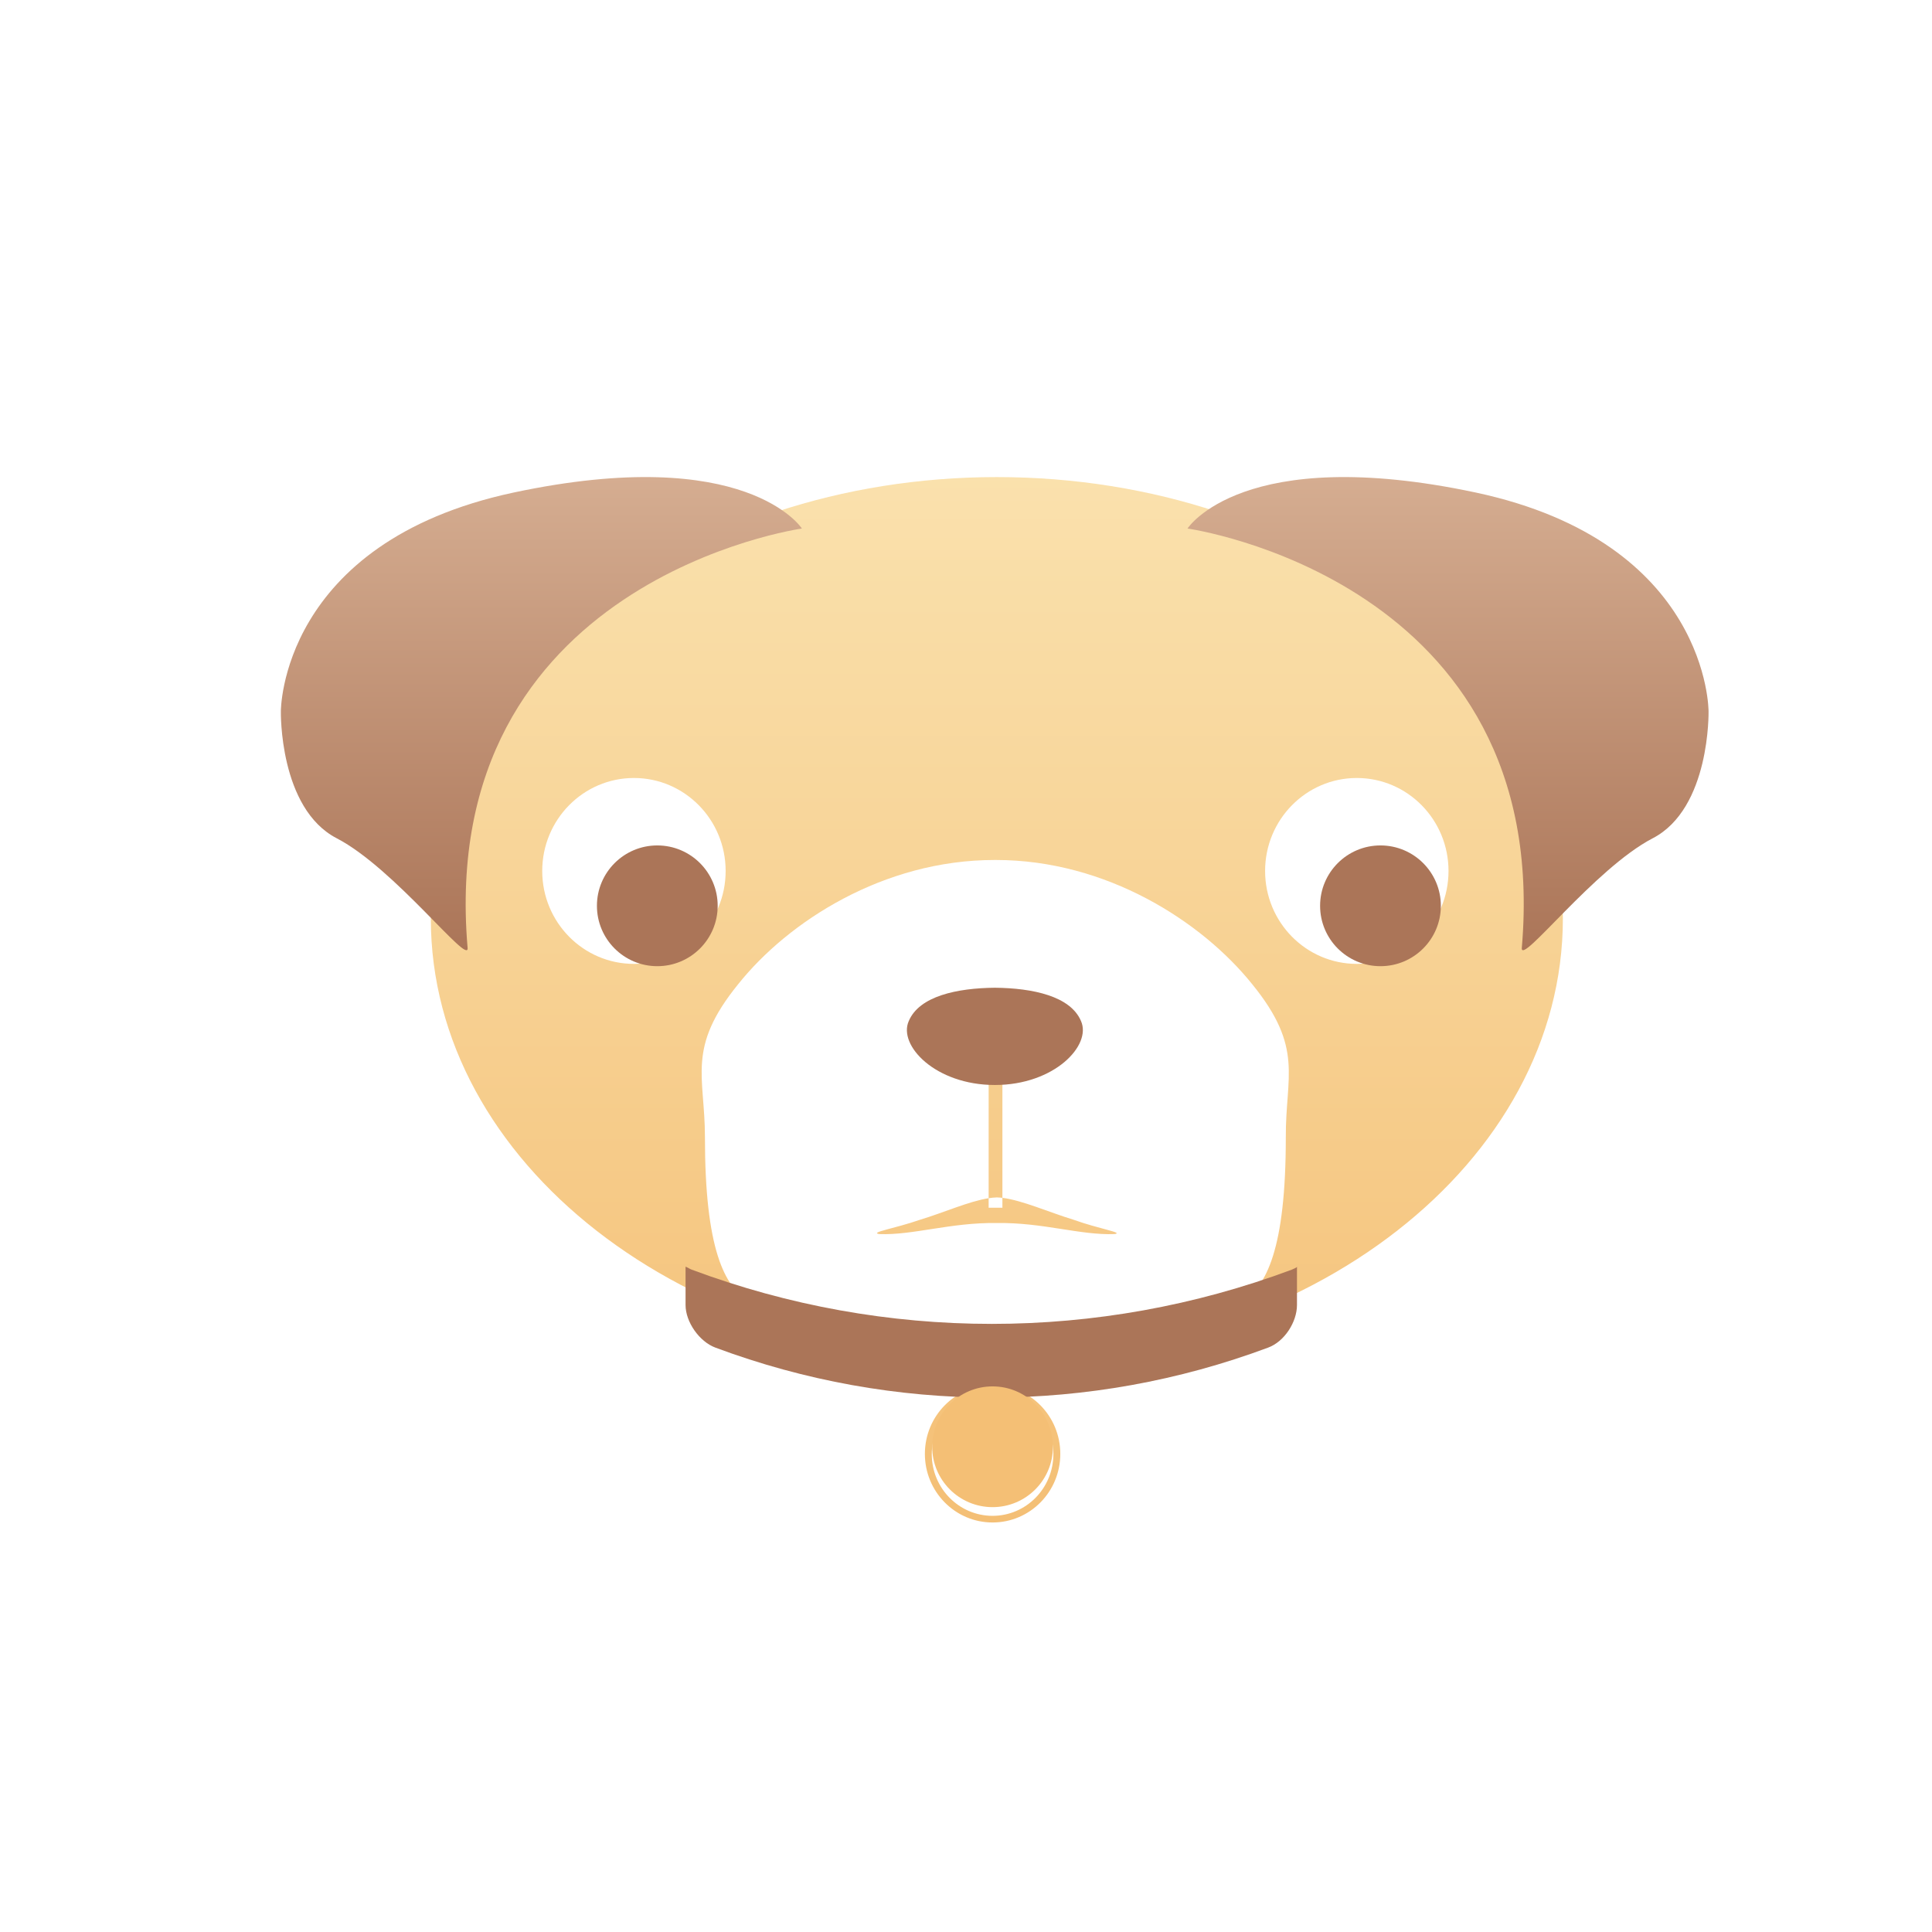
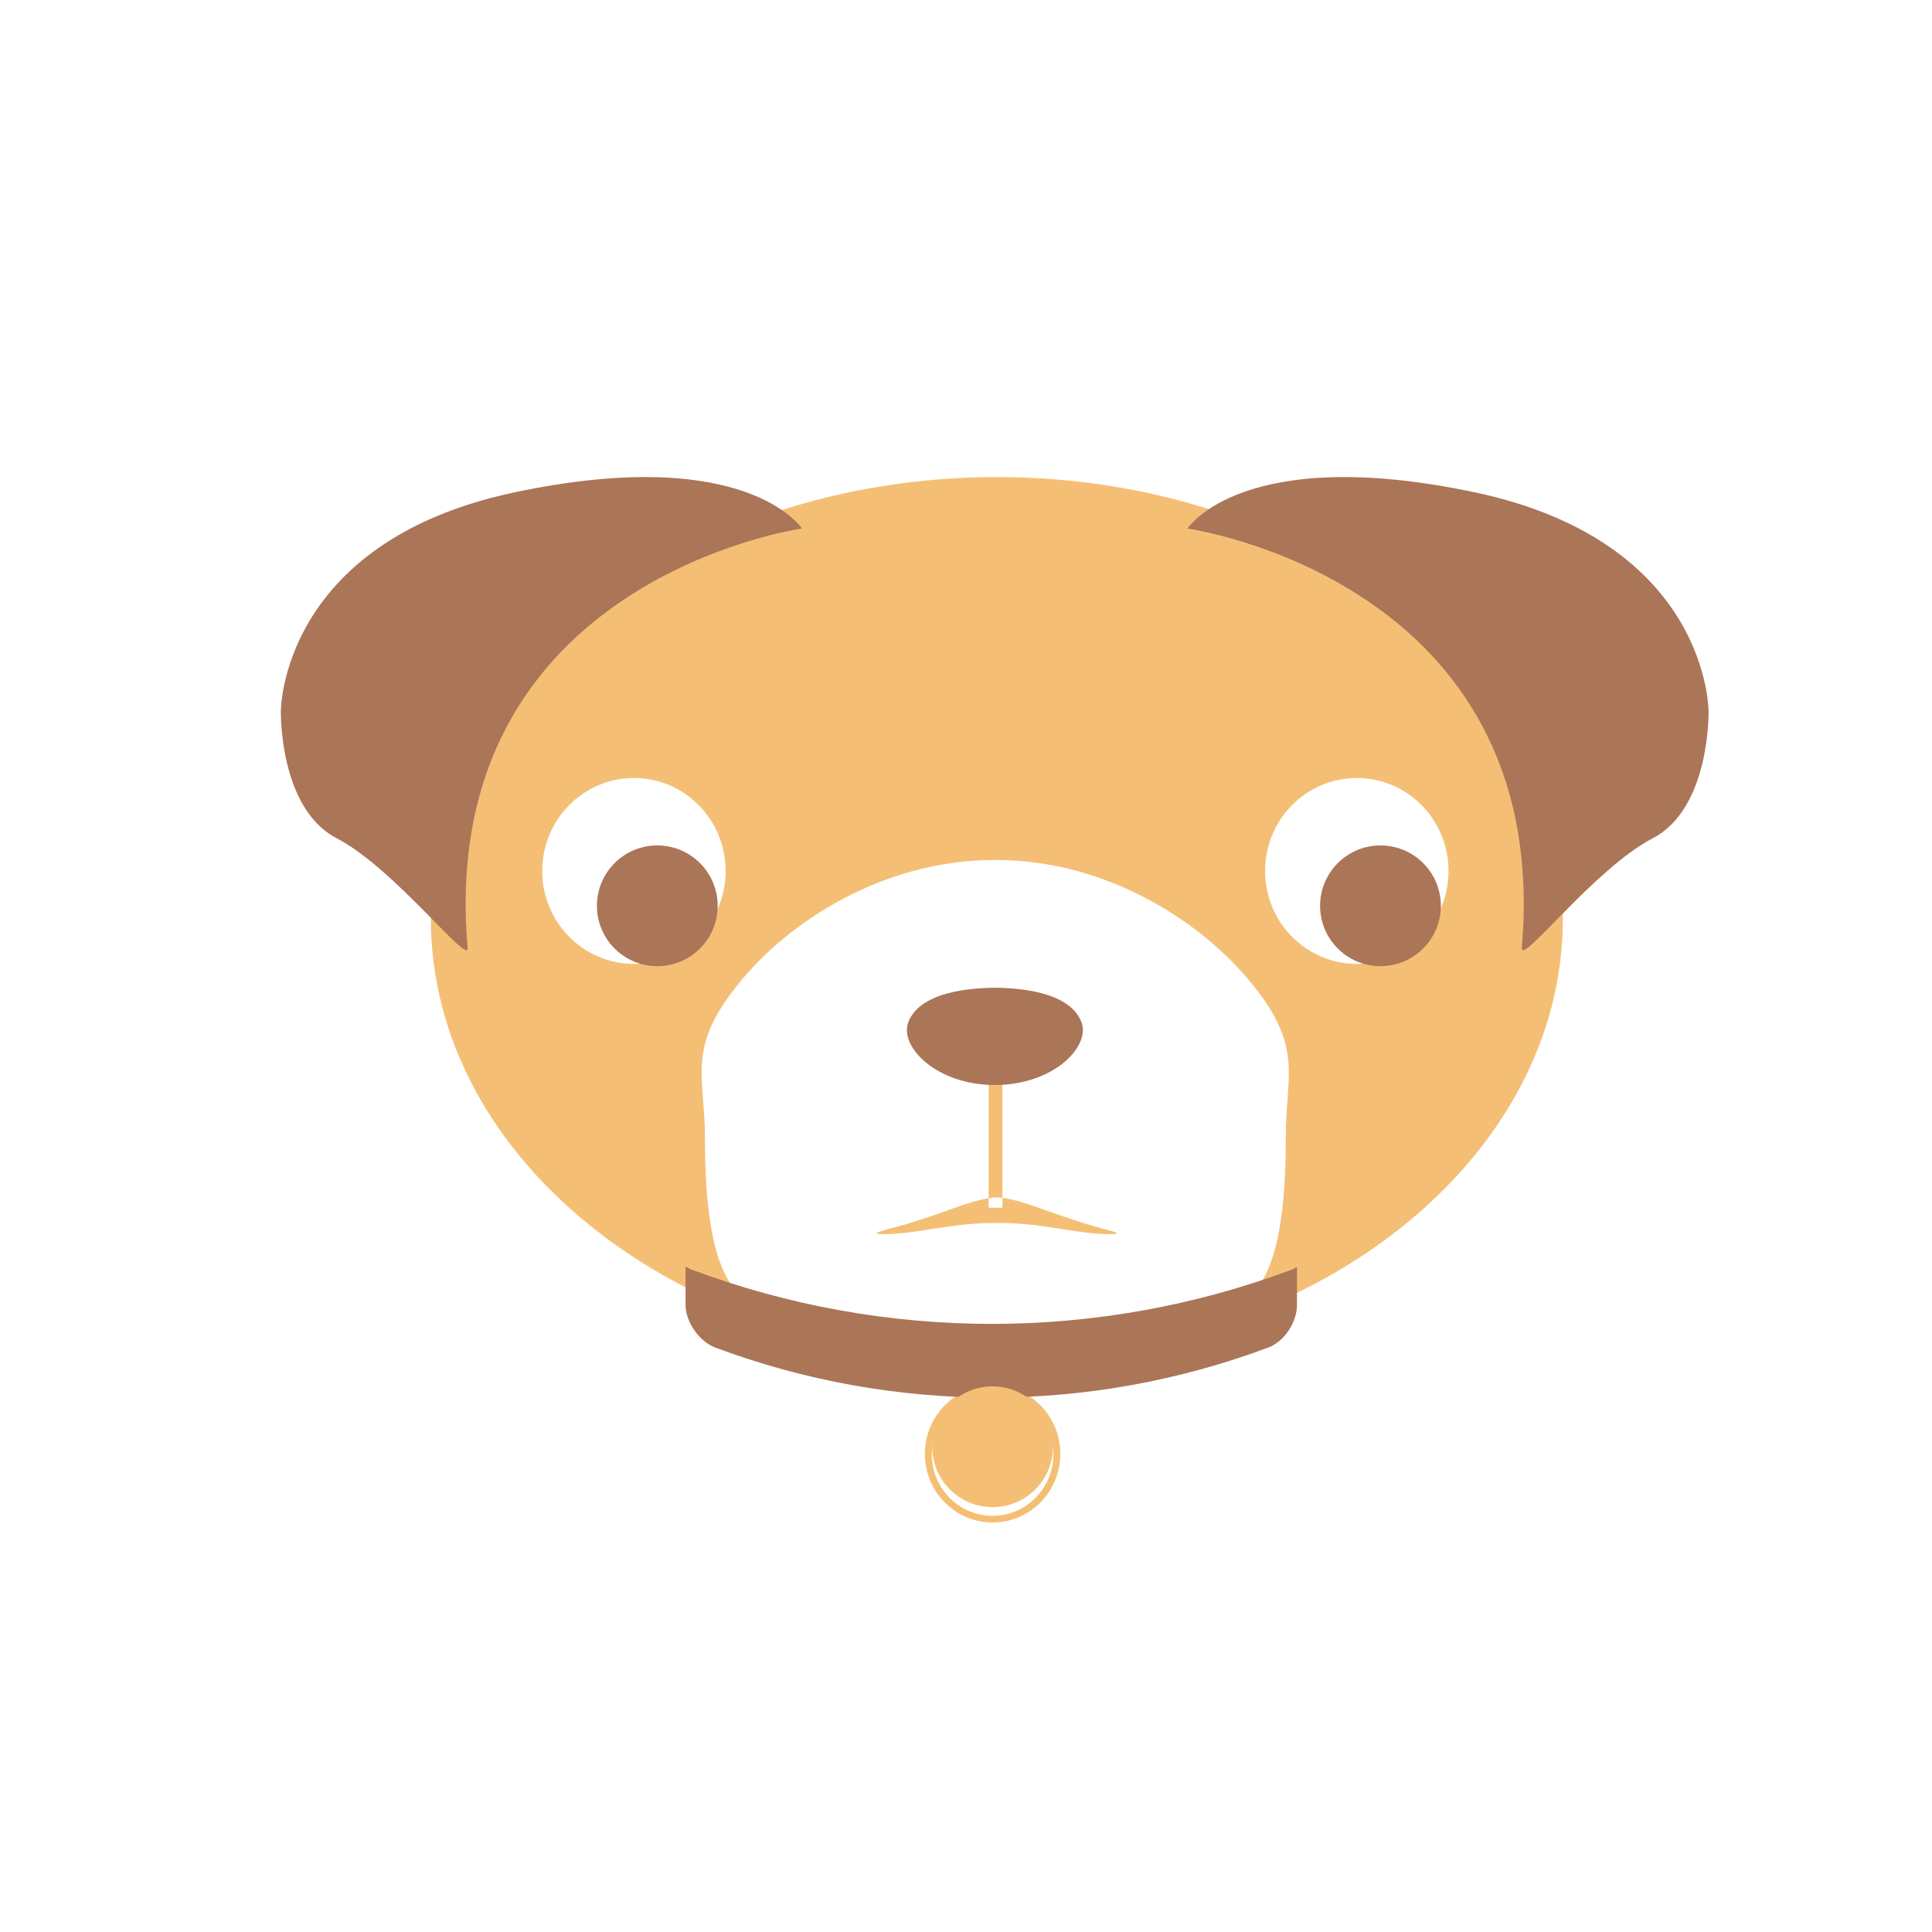
<svg xmlns="http://www.w3.org/2000/svg" width="32" height="32" viewBox="0 0 32 32">
-   <defs>
-     <linearGradient id="pug-a" x1="50%" x2="50%" y1="0%" y2="100%">
-       <stop offset="0%" stop-color="#FAE1AD" />
-       <stop offset="100%" stop-color="#F4BF75" />
-     </linearGradient>
-     <linearGradient id="pug-b" x1="50%" x2="50%" y1="0%" y2="100%">
-       <stop offset="0%" stop-color="#D5AD91" />
-       <stop offset="100%" stop-color="#AB7558" />
-     </linearGradient>
-   </defs>
  <g fill="none" fill-rule="evenodd" transform="translate(4 7)">
-     <path fill="url(#pug-a)" d="M12.603,12.84 C12.936,12.882 13.367,13.076 13.779,13.202 C14.21,13.357 14.623,13.417 14.46,13.44 C13.894,13.462 13.273,13.246 12.511,13.257 C11.743,13.246 11.123,13.462 10.562,13.44 C10.398,13.412 10.812,13.351 11.242,13.202 C11.638,13.082 12.046,12.898 12.375,12.846 L12.375,9.704 L12.603,9.704 L12.603,12.84 Z M12.511,15.527 C7.333,15.527 3.136,12.253 3.136,8.214 C3.136,4.176 7.333,0.902 12.511,0.902 C17.689,0.902 21.886,4.176 21.886,8.214 C21.886,12.253 17.689,15.527 12.511,15.527 Z M16.741,9.302 C15.908,8.264 14.329,7.244 12.495,7.244 L12.478,7.244 L12.473,7.244 C10.632,7.244 9.054,8.264 8.226,9.302 C7.366,10.361 7.676,10.824 7.676,11.834 C7.676,15.509 8.945,14.427 9.799,14.869 C10.671,15.299 11.553,15.133 12.478,15.133 L12.495,15.133 C13.42,15.133 14.302,15.304 15.173,14.874 C16.023,14.433 17.297,15.514 17.297,11.84 C17.291,10.824 17.602,10.361 16.741,9.302 Z M6.5,8.965 C7.339,8.965 8.019,8.276 8.019,7.426 C8.019,6.576 7.339,5.886 6.5,5.886 C5.661,5.886 4.981,6.576 4.981,7.426 C4.981,8.276 5.661,8.965 6.5,8.965 Z M18.473,8.965 C19.312,8.965 19.992,8.276 19.992,7.426 C19.992,6.576 19.312,5.886 18.473,5.886 C17.634,5.886 16.954,6.576 16.954,7.426 C16.954,8.276 17.634,8.965 18.473,8.965 Z M12.603,12.84 C12.572,12.836 12.541,12.834 12.511,12.833 C12.467,12.834 12.422,12.839 12.375,12.846 L12.375,13.004 L12.603,13.004 L12.603,12.84 Z M12.44,18.217 C11.821,18.217 11.319,17.709 11.319,17.081 C11.319,16.453 11.821,15.944 12.44,15.944 C13.06,15.944 13.562,16.453 13.562,17.081 C13.562,17.709 13.06,18.217 12.44,18.217 Z M12.44,18.107 C12.996,18.107 13.447,17.65 13.447,17.086 C13.447,16.523 12.996,16.066 12.44,16.066 C11.884,16.066 11.433,16.523 11.433,17.086 C11.433,17.65 11.884,18.107 12.44,18.107 Z M12.734,16.761 C12.794,16.816 12.827,16.893 12.827,17.004 C12.827,17.114 12.794,17.191 12.734,17.246 C12.669,17.296 12.576,17.324 12.446,17.324 L12.331,17.324 L12.331,17.572 L12.135,17.572 L12.135,16.684 L12.446,16.684 C12.576,16.684 12.674,16.711 12.734,16.761 Z M12.593,17.109 C12.614,17.081 12.625,17.042 12.625,16.993 C12.625,16.943 12.609,16.904 12.582,16.882 C12.554,16.86 12.505,16.849 12.44,16.849 L12.331,16.849 L12.331,17.147 L12.462,17.147 C12.527,17.153 12.571,17.136 12.593,17.109 Z" />
-     <path fill="#AB7558" d="M17.395,14.03 C14.188,15.227 10.665,15.227 7.458,14.03 C7.426,14.019 7.409,14.002 7.355,13.98 L7.355,14.615 C7.355,14.896 7.583,15.222 7.85,15.321 C10.807,16.424 14.046,16.424 17.003,15.321 C17.275,15.222 17.482,14.896 17.482,14.615 L17.482,13.98 C17.482,13.997 17.427,14.013 17.395,14.03 L17.395,14.03 Z" />
-     <path fill="url(#pug-b)" d="M9.282 1.754C9.282 1.754 3.222 2.604 3.745 8.7 3.772 9.009 2.536 7.382 1.578 6.885.62 6.389.652 4.783.652 4.783.652 4.783.636 1.986 4.507 1.158 8.373.336 9.282 1.754 9.282 1.754L9.282 1.754zM15.669 1.754C15.669 1.754 21.729 2.604 21.206 8.7 21.179 9.009 22.415 7.382 23.373 6.885 24.331 6.389 24.299 4.783 24.299 4.783 24.299 4.783 24.315 1.986 20.444 1.158 16.578.336 15.669 1.754 15.669 1.754L15.669 1.754z" />
+     <path fill="#F4BF75" d="M12.603,12.84 C12.936,12.882 13.367,13.076 13.779,13.202 C14.21,13.357 14.623,13.417 14.46,13.44 C13.894,13.462 13.273,13.246 12.511,13.257 C11.743,13.246 11.123,13.462 10.562,13.44 C10.398,13.412 10.812,13.351 11.242,13.202 C11.638,13.082 12.046,12.898 12.375,12.846 L12.375,9.704 L12.603,9.704 L12.603,12.84 Z M12.511,15.527 C7.333,15.527 3.136,12.253 3.136,8.214 C3.136,4.176 7.333,0.902 12.511,0.902 C17.689,0.902 21.886,4.176 21.886,8.214 C21.886,12.253 17.689,15.527 12.511,15.527 Z M16.741,9.302 C15.908,8.264 14.329,7.244 12.495,7.244 L12.478,7.244 L12.473,7.244 C10.632,7.244 9.054,8.264 8.226,9.302 C7.366,10.361 7.676,10.824 7.676,11.834 C7.676,15.509 8.945,14.427 9.799,14.869 C10.671,15.299 11.553,15.133 12.478,15.133 L12.495,15.133 C13.42,15.133 14.302,15.304 15.173,14.874 C16.023,14.433 17.297,15.514 17.297,11.84 C17.291,10.824 17.602,10.361 16.741,9.302 Z M6.5,8.965 C7.339,8.965 8.019,8.276 8.019,7.426 C8.019,6.576 7.339,5.886 6.5,5.886 C5.661,5.886 4.981,6.576 4.981,7.426 C4.981,8.276 5.661,8.965 6.5,8.965 Z M18.473,8.965 C19.312,8.965 19.992,8.276 19.992,7.426 C19.992,6.576 19.312,5.886 18.473,5.886 C17.634,5.886 16.954,6.576 16.954,7.426 C16.954,8.276 17.634,8.965 18.473,8.965 Z M12.603,12.84 C12.572,12.836 12.541,12.834 12.511,12.833 C12.467,12.834 12.422,12.839 12.375,12.846 L12.375,13.004 L12.603,13.004 L12.603,12.84 Z M12.44,18.217 C11.821,18.217 11.319,17.709 11.319,17.081 C11.319,16.453 11.821,15.944 12.44,15.944 C13.06,15.944 13.562,16.453 13.562,17.081 C13.562,17.709 13.06,18.217 12.44,18.217 Z M12.44,18.107 C12.996,18.107 13.447,17.65 13.447,17.086 C13.447,16.523 12.996,16.066 12.44,16.066 C11.884,16.066 11.433,16.523 11.433,17.086 C11.433,17.65 11.884,18.107 12.44,18.107 Z M12.734,16.761 C12.794,16.816 12.827,16.893 12.827,17.004 C12.827,17.114 12.794,17.191 12.734,17.246 C12.669,17.296 12.576,17.324 12.446,17.324 L12.331,17.324 L12.331,17.572 L12.135,17.572 L12.135,16.684 L12.446,16.684 C12.576,16.684 12.674,16.711 12.734,16.761 Z M12.593,17.109 C12.614,17.081 12.625,17.042 12.625,16.993 C12.625,16.943 12.609,16.904 12.582,16.882 C12.554,16.86 12.505,16.849 12.44,16.849 L12.331,16.849 L12.331,17.147 L12.462,17.147 C12.527,17.153 12.571,17.136 12.593,17.109 Z" />
+     <path fill="#AB7558" d="M17.395 14.03C14.188 15.227 10.665 15.227 7.458 14.03 7.426 14.019 7.409 14.002 7.355 13.98L7.355 14.615C7.355 14.896 7.583 15.222 7.85 15.321 10.807 16.424 14.046 16.424 17.003 15.321 17.275 15.222 17.482 14.896 17.482 14.615L17.482 13.98C17.482 13.997 17.427 14.013 17.395 14.03L17.395 14.03zM9.282 1.754C9.282 1.754 3.222 2.604 3.745 8.7 3.772 9.009 2.536 7.382 1.578 6.885.62 6.389.652 4.783.652 4.783.652 4.783.636 1.986 4.507 1.158 8.373.336 9.282 1.754 9.282 1.754L9.282 1.754zM15.669 1.754C15.669 1.754 21.729 2.604 21.206 8.7 21.179 9.009 22.415 7.382 23.373 6.885 24.331 6.389 24.299 4.783 24.299 4.783 24.299 4.783 24.315 1.986 20.444 1.158 16.578.336 15.669 1.754 15.669 1.754L15.669 1.754z" />
    <g transform="translate(6.25 7.6)">
      <ellipse cx="6.19" cy="9.363" fill="#F4BF75" rx="1" ry="1" />
      <ellipse cx=".637" cy=".403" fill="#AB7558" rx="1" ry="1" />
      <ellipse cx="12.615" cy=".403" fill="#AB7558" rx="1" ry="1" />
      <path fill="#AB7558" d="M7.655,2.312 C7.834,2.714 7.214,3.371 6.228,3.371 C5.243,3.371 4.622,2.714 4.802,2.312 C4.976,1.898 5.602,1.766 6.228,1.76 C6.854,1.766 7.48,1.898 7.655,2.312 L7.655,2.312 Z" />
    </g>
  </g>
</svg>
